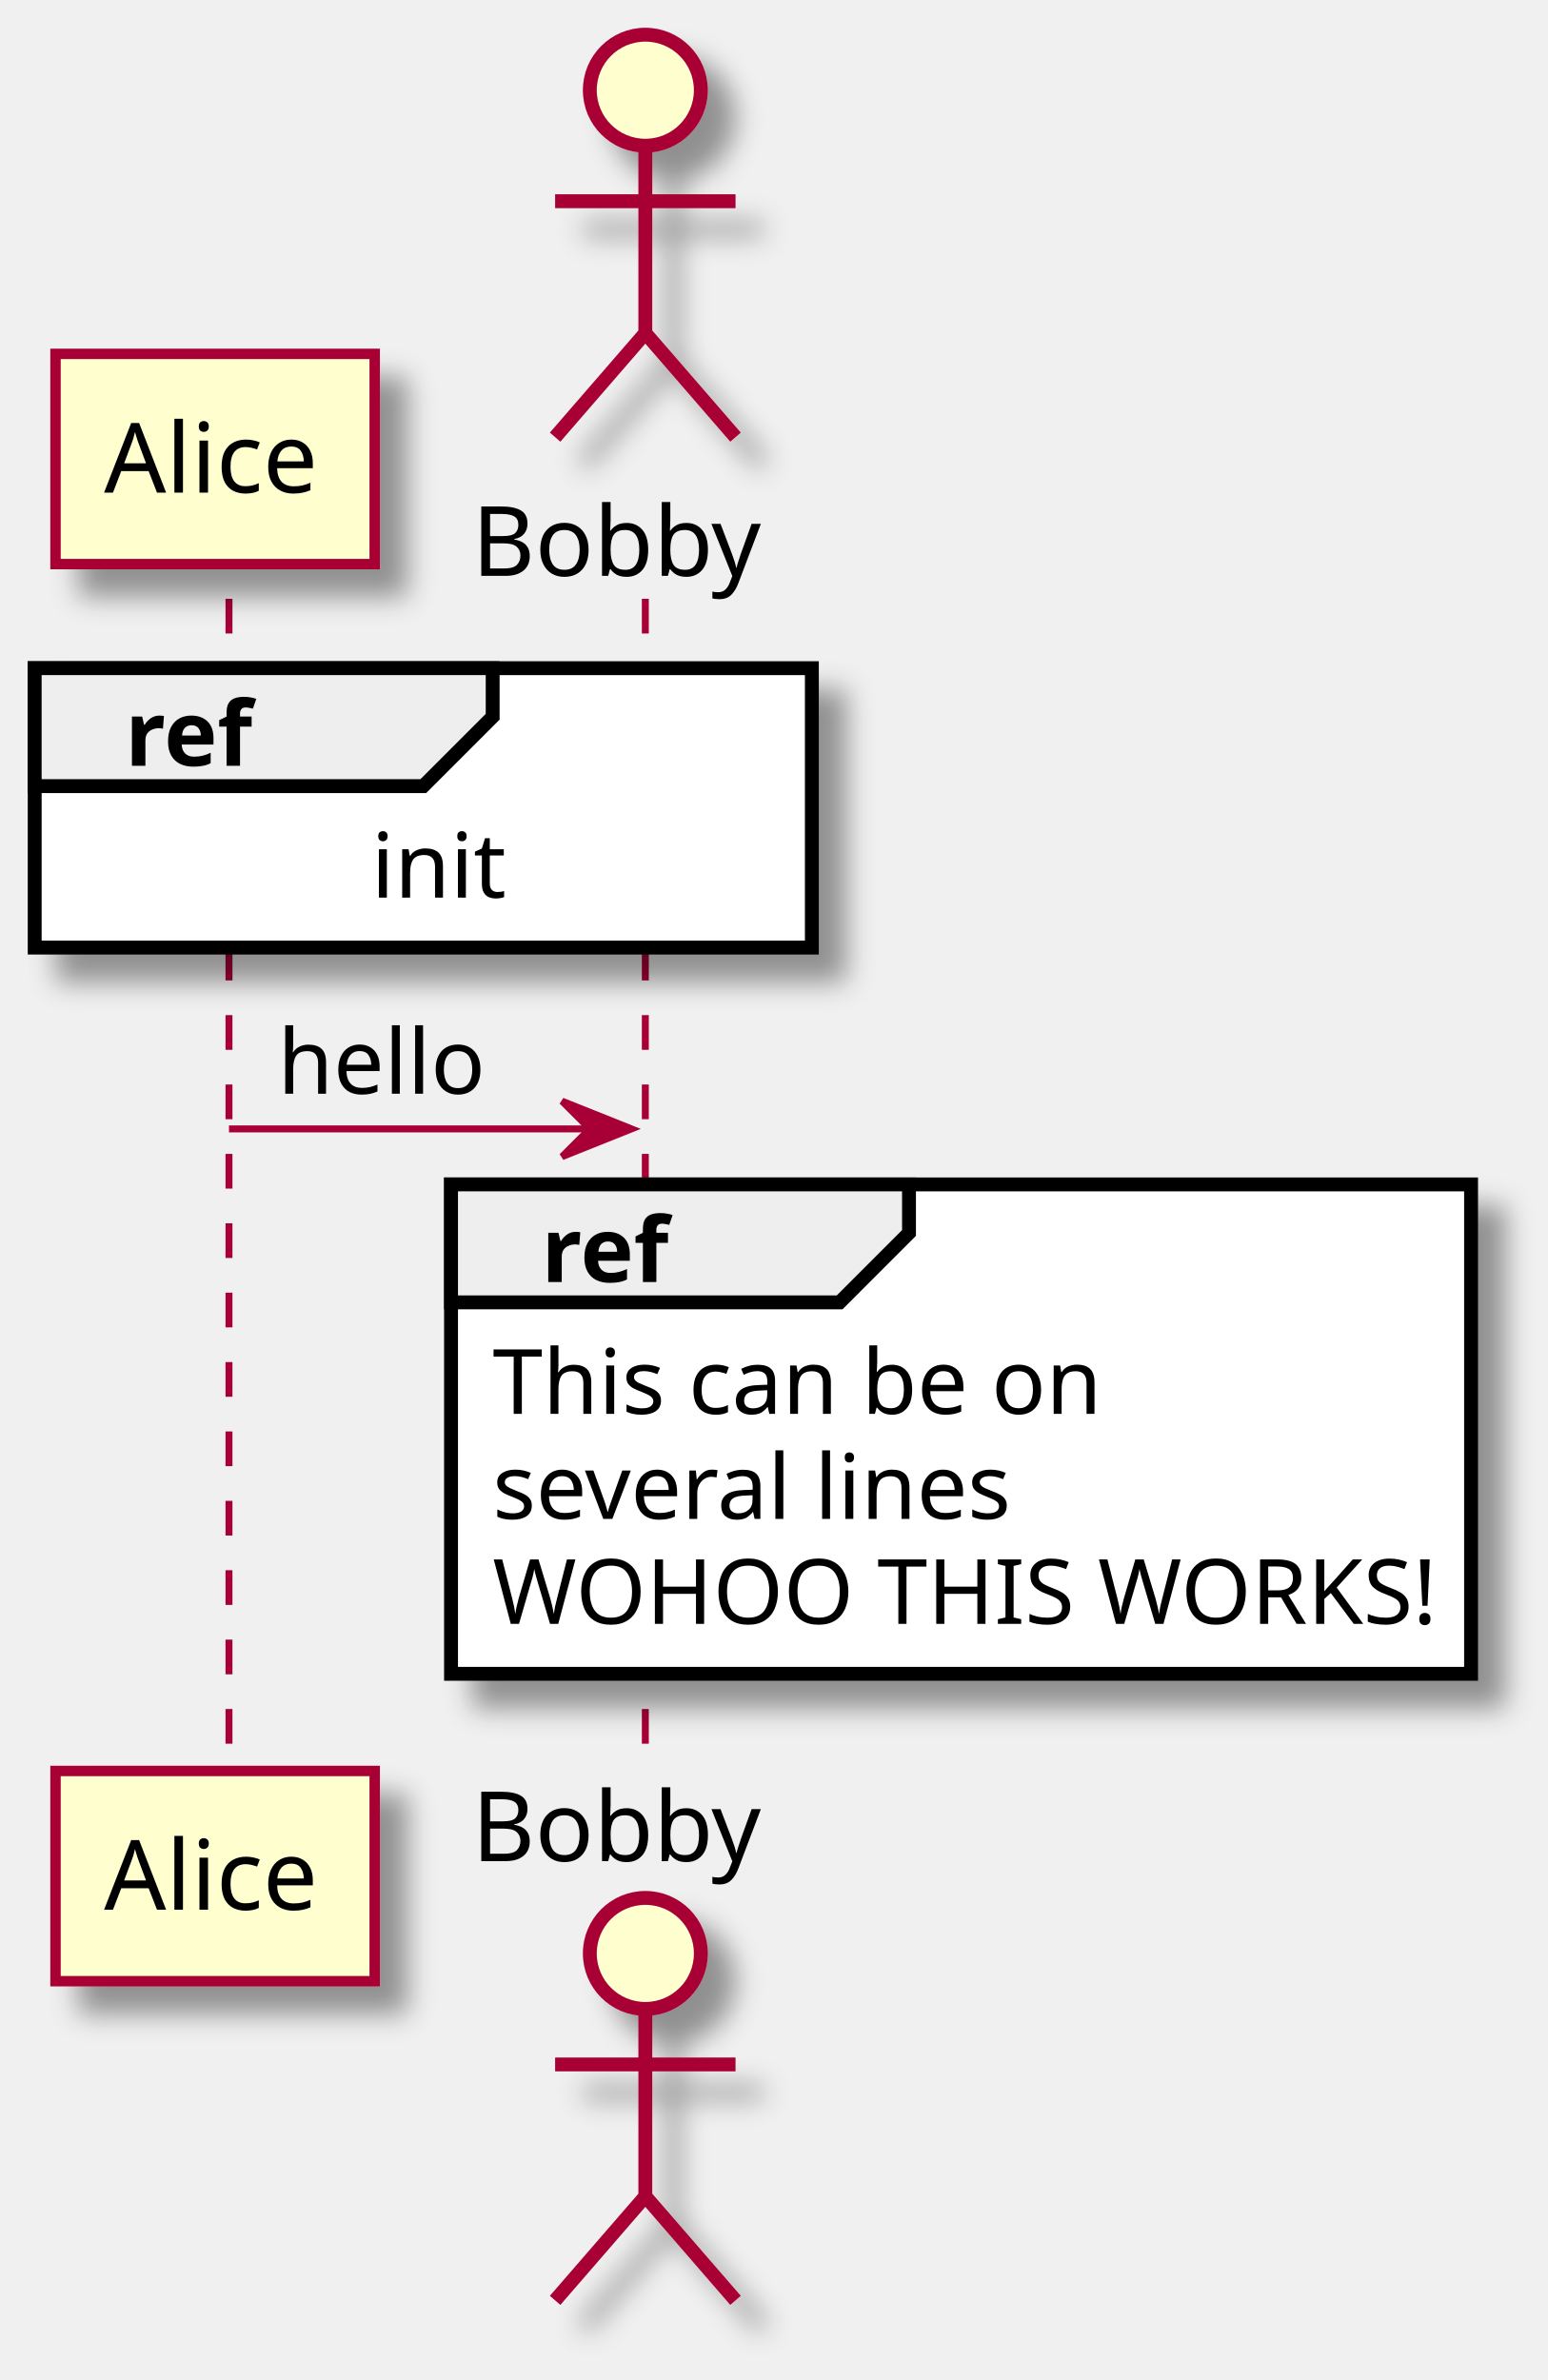
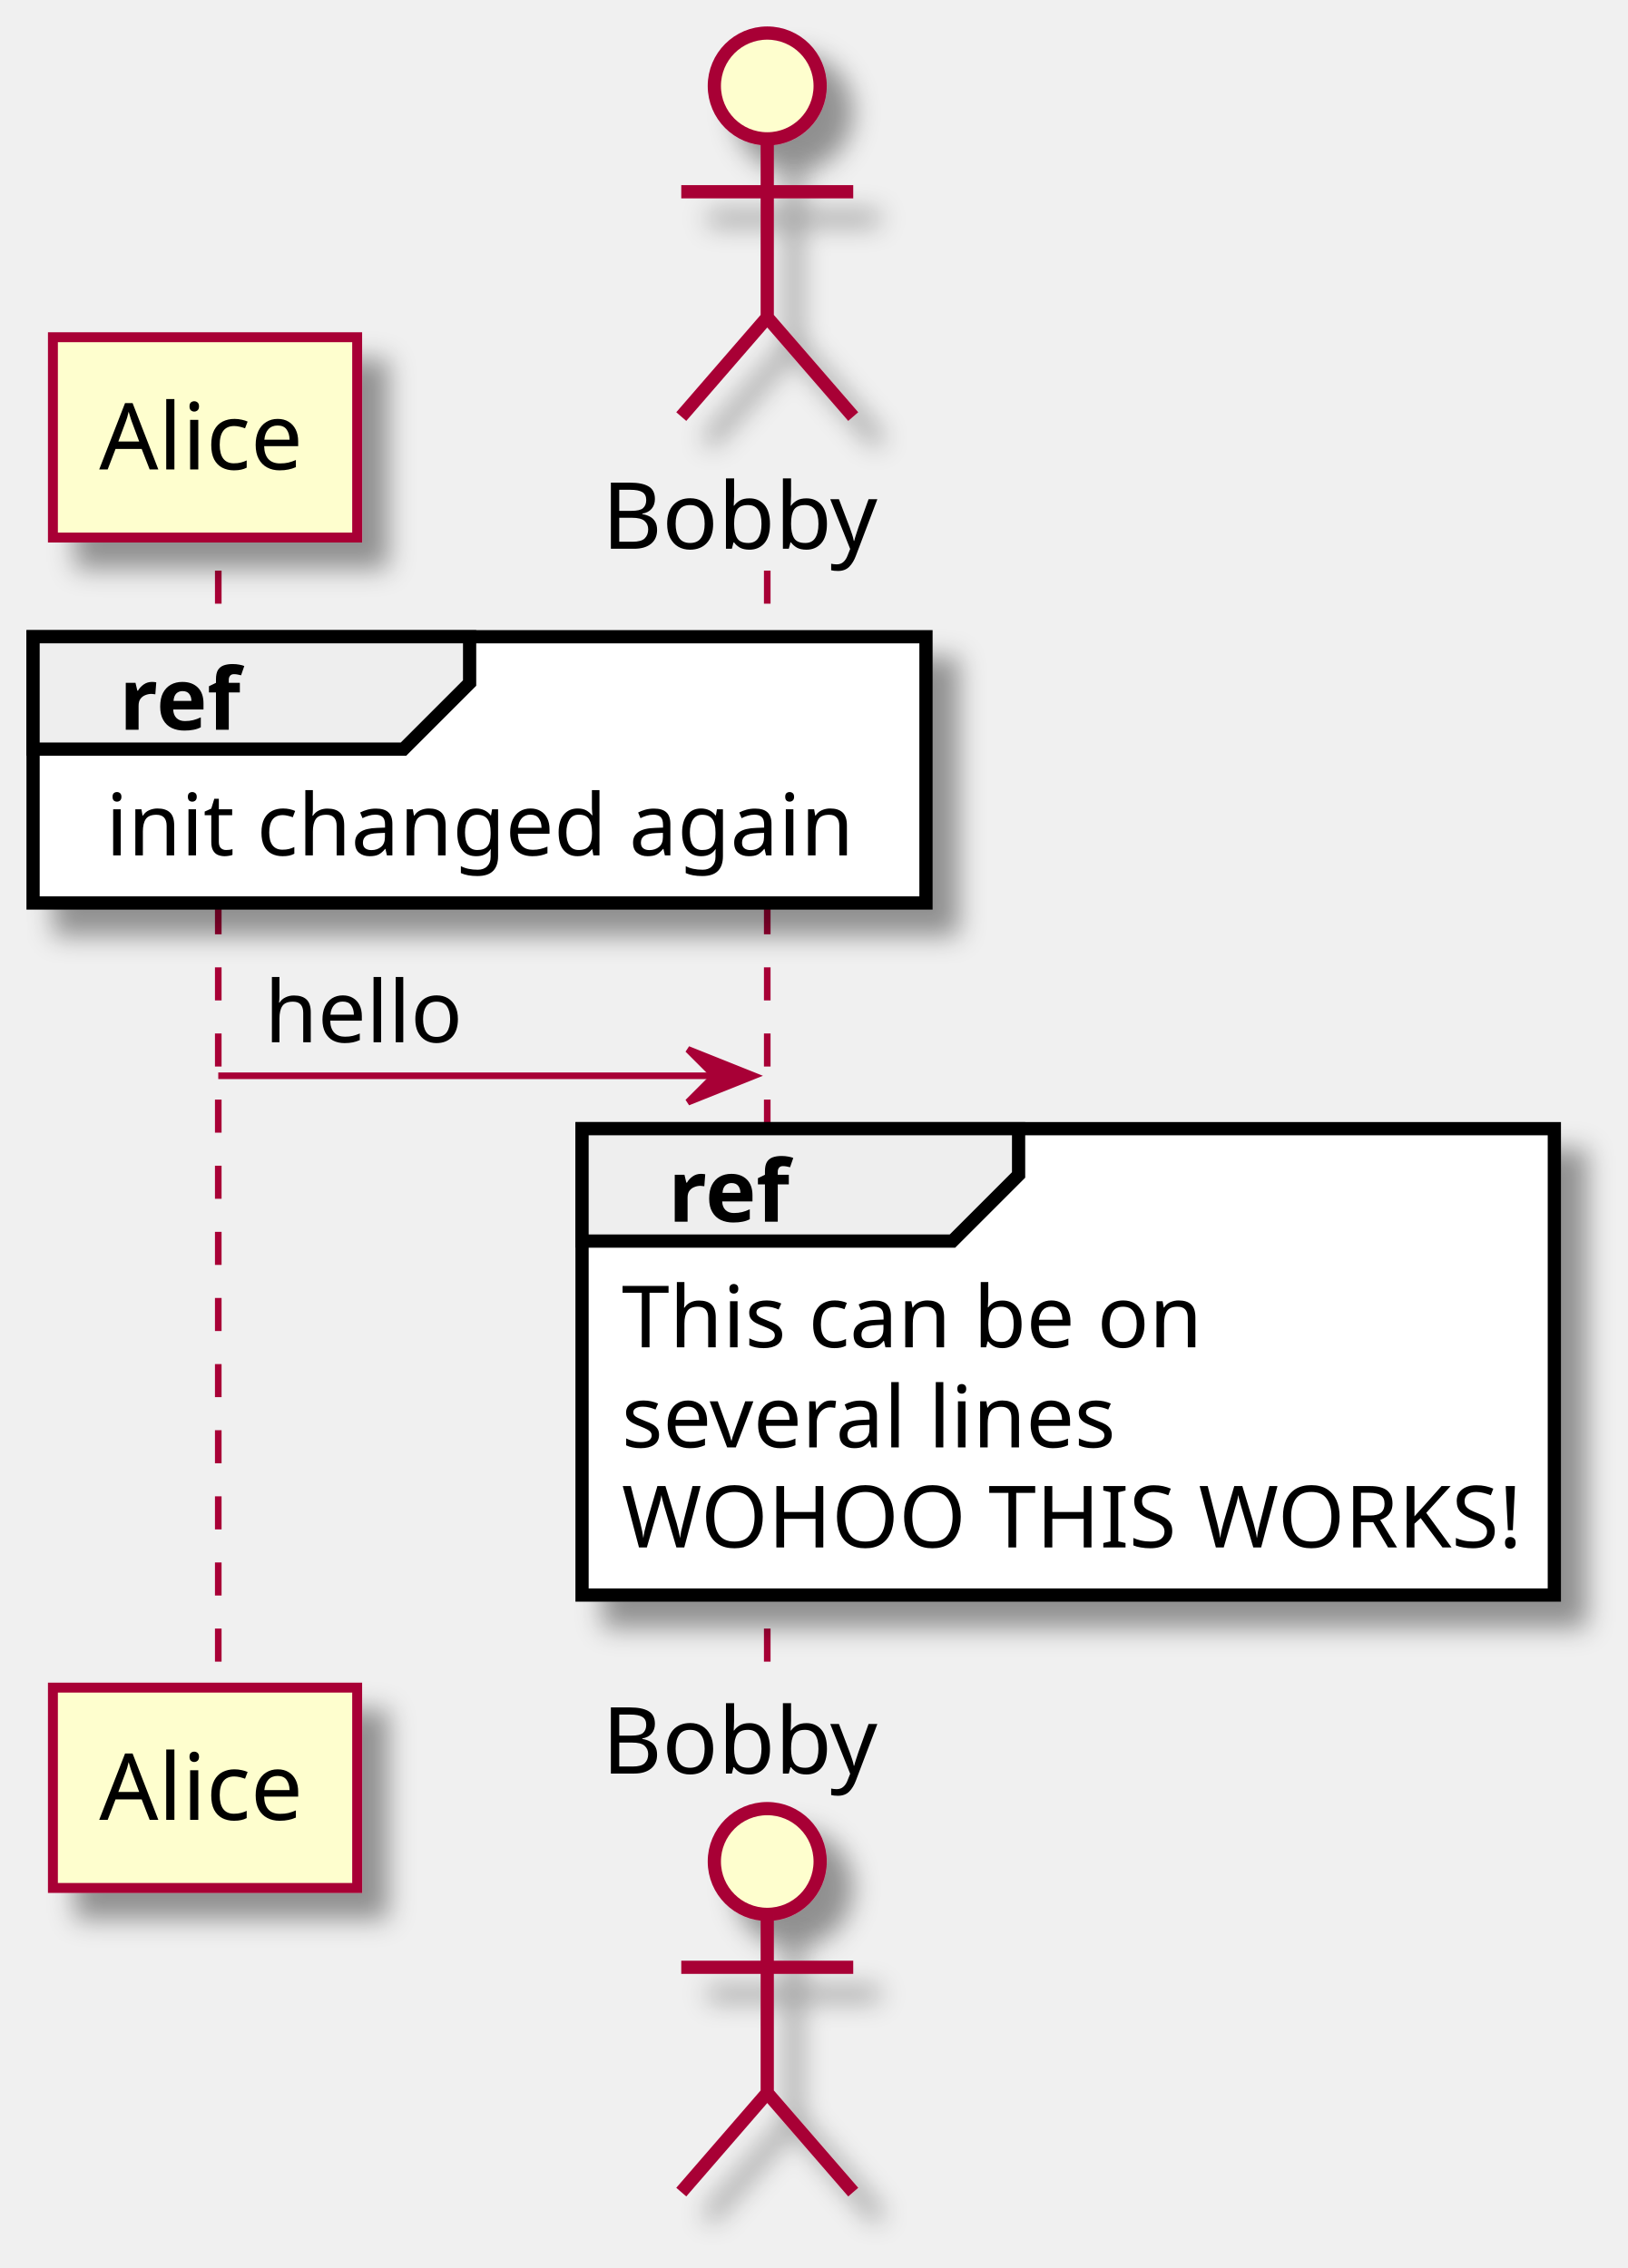
- <svg xmlns="http://www.w3.org/2000/svg" contentScriptType="application/ecmascript" contentStyleType="text/css" height="343px" preserveAspectRatio="none" style="width:223px;height:343px;" version="1.1" viewBox="0 0 223 343" width="223px" zoomAndPan="magnify">
+ <svg xmlns="http://www.w3.org/2000/svg" contentScriptType="application/ecmascript" contentStyleType="text/css" height="343px" preserveAspectRatio="none" style="width:246px;height:343px;" version="1.1" viewBox="0 0 246 343" width="246px" zoomAndPan="magnify">
  <defs>
-     <filter height="300%" id="ftei69s38sner" width="300%" x="-1" y="-1">
+     <filter height="300%" id="f3e0jqez2gvh3" width="300%" x="-1" y="-1">
      <feGaussianBlur result="blurOut" stdDeviation="2.0" />
      <feColorMatrix in="blurOut" result="blurOut2" type="matrix" values="0 0 0 0 0 0 0 0 0 0 0 0 0 0 0 0 0 0 .4 0" />
      <feOffset dx="4.0" dy="4.0" in="blurOut2" result="blurOut3" />
      <feBlend in="SourceGraphic" in2="blurOut3" mode="normal" />
    </filter>
  </defs>
  <g>
    <line style="stroke: #A80036; stroke-width: 1.0; stroke-dasharray: 5.0,5.0;" x1="33" x2="33" y1="86.297" y2="256.227" />
-     <line style="stroke: #A80036; stroke-width: 1.0; stroke-dasharray: 5.0,5.0;" x1="93" x2="93" y1="86.297" y2="256.227" />
-     <rect fill="#FEFECE" filter="url(#ftei69s38sner)" height="30.297" style="stroke: #A80036; stroke-width: 1.5;" width="46" x="8" y="51" />
+     <line style="stroke: #A80036; stroke-width: 1.0; stroke-dasharray: 5.0,5.0;" x1="116" x2="116" y1="86.297" y2="256.227" />
+     <rect fill="#FEFECE" filter="url(#f3e0jqez2gvh3)" height="30.297" style="stroke: #A80036; stroke-width: 1.5;" width="46" x="8" y="51" />
    <text fill="#000000" font-family="sans-serif" font-size="14" lengthAdjust="spacingAndGlyphs" textLength="32" x="15" y="70.995">Alice</text>
-     <rect fill="#FEFECE" filter="url(#ftei69s38sner)" height="30.297" style="stroke: #A80036; stroke-width: 1.5;" width="46" x="8" y="255.227" />
+     <rect fill="#FEFECE" filter="url(#f3e0jqez2gvh3)" height="30.297" style="stroke: #A80036; stroke-width: 1.5;" width="46" x="8" y="255.227" />
    <text fill="#000000" font-family="sans-serif" font-size="14" lengthAdjust="spacingAndGlyphs" textLength="32" x="15" y="275.222">Alice</text>
-     <text fill="#000000" font-family="sans-serif" font-size="14" lengthAdjust="spacingAndGlyphs" textLength="44" x="68" y="82.995">Bobby</text>
-     <ellipse cx="93" cy="13" fill="#FEFECE" filter="url(#ftei69s38sner)" rx="8" ry="8" style="stroke: #A80036; stroke-width: 2.0;" />
-     <path d="M93,21 L93,48 M80,29 L106,29 M93,48 L80,63 M93,48 L106,63 " fill="none" filter="url(#ftei69s38sner)" style="stroke: #A80036; stroke-width: 2.0;" />
-     <text fill="#000000" font-family="sans-serif" font-size="14" lengthAdjust="spacingAndGlyphs" textLength="44" x="68" y="268.222">Bobby</text>
-     <ellipse cx="93" cy="281.523" fill="#FEFECE" filter="url(#ftei69s38sner)" rx="8" ry="8" style="stroke: #A80036; stroke-width: 2.0;" />
-     <path d="M93,289.523 L93,316.523 M80,297.523 L106,297.523 M93,316.523 L80,331.523 M93,316.523 L106,331.523 " fill="none" filter="url(#ftei69s38sner)" style="stroke: #A80036; stroke-width: 2.0;" />
-     <rect fill="#FFFFFF" filter="url(#ftei69s38sner)" height="40.266" style="stroke: #000000; stroke-width: 2.0;" width="112" x="5" y="96.297" />
+     <text fill="#000000" font-family="sans-serif" font-size="14" lengthAdjust="spacingAndGlyphs" textLength="44" x="91" y="82.995">Bobby</text>
+     <ellipse cx="116" cy="13" fill="#FEFECE" filter="url(#f3e0jqez2gvh3)" rx="8" ry="8" style="stroke: #A80036; stroke-width: 2.0;" />
+     <path d="M116,21 L116,48 M103,29 L129,29 M116,48 L103,63 M116,48 L129,63 " fill="none" filter="url(#f3e0jqez2gvh3)" style="stroke: #A80036; stroke-width: 2.0;" />
+     <text fill="#000000" font-family="sans-serif" font-size="14" lengthAdjust="spacingAndGlyphs" textLength="44" x="91" y="268.222">Bobby</text>
+     <ellipse cx="116" cy="281.523" fill="#FEFECE" filter="url(#f3e0jqez2gvh3)" rx="8" ry="8" style="stroke: #A80036; stroke-width: 2.0;" />
+     <path d="M116,289.523 L116,316.523 M103,297.523 L129,297.523 M116,316.523 L103,331.523 M116,316.523 L129,331.523 " fill="none" filter="url(#f3e0jqez2gvh3)" style="stroke: #A80036; stroke-width: 2.0;" />
+     <rect fill="#FFFFFF" filter="url(#f3e0jqez2gvh3)" height="40.266" style="stroke: #000000; stroke-width: 2.0;" width="135" x="5" y="96.297" />
    <polygon fill="#EEEEEE" points="5,96.297,71,96.297,71,103.297,61,113.297,5,113.297,5,96.297" style="stroke: #000000; stroke-width: 2.0;" />
    <text fill="#000000" font-family="sans-serif" font-size="13" font-weight="bold" lengthAdjust="spacingAndGlyphs" textLength="21" x="18" y="110.364">ref</text>
-     <text fill="#000000" font-family="sans-serif" font-size="13" lengthAdjust="spacingAndGlyphs" textLength="19" x="53.5" y="129.364">init</text>
-     <polygon fill="#A80036" points="81,158.695,91,162.695,81,166.695,85,162.695" style="stroke: #A80036; stroke-width: 1.0;" />
-     <line style="stroke: #A80036; stroke-width: 1.0;" x1="33" x2="87" y1="162.695" y2="162.695" />
+     <text fill="#000000" font-family="sans-serif" font-size="13" lengthAdjust="spacingAndGlyphs" textLength="117" x="16" y="129.364">init changed again</text>
+     <polygon fill="#A80036" points="104,158.695,114,162.695,104,166.695,108,162.695" style="stroke: #A80036; stroke-width: 1.0;" />
+     <line style="stroke: #A80036; stroke-width: 1.0;" x1="33" x2="110" y1="162.695" y2="162.695" />
    <text fill="#000000" font-family="sans-serif" font-size="13" lengthAdjust="spacingAndGlyphs" textLength="30" x="40" y="157.629">hello</text>
-     <rect fill="#FFFFFF" filter="url(#ftei69s38sner)" height="70.531" style="stroke: #000000; stroke-width: 2.0;" width="147" x="65" y="170.695" />
-     <polygon fill="#EEEEEE" points="65,170.695,131,170.695,131,177.695,121,187.695,65,187.695,65,170.695" style="stroke: #000000; stroke-width: 2.0;" />
-     <text fill="#000000" font-family="sans-serif" font-size="13" font-weight="bold" lengthAdjust="spacingAndGlyphs" textLength="21" x="78" y="184.762">ref</text>
-     <text fill="#000000" font-family="sans-serif" font-size="13" lengthAdjust="spacingAndGlyphs" textLength="92" x="71" y="203.762">This can be on</text>
-     <text fill="#000000" font-family="sans-serif" font-size="13" lengthAdjust="spacingAndGlyphs" textLength="79" x="71" y="218.895">several lines</text>
-     <text fill="#000000" font-family="sans-serif" font-size="13" lengthAdjust="spacingAndGlyphs" textLength="139" x="71" y="234.028">WOHOO THIS WORKS!</text>
+     <rect fill="#FFFFFF" filter="url(#f3e0jqez2gvh3)" height="70.531" style="stroke: #000000; stroke-width: 2.0;" width="147" x="88" y="170.695" />
+     <polygon fill="#EEEEEE" points="88,170.695,154,170.695,154,177.695,144,187.695,88,187.695,88,170.695" style="stroke: #000000; stroke-width: 2.0;" />
+     <text fill="#000000" font-family="sans-serif" font-size="13" font-weight="bold" lengthAdjust="spacingAndGlyphs" textLength="21" x="101" y="184.762">ref</text>
+     <text fill="#000000" font-family="sans-serif" font-size="13" lengthAdjust="spacingAndGlyphs" textLength="92" x="94" y="203.762">This can be on</text>
+     <text fill="#000000" font-family="sans-serif" font-size="13" lengthAdjust="spacingAndGlyphs" textLength="79" x="94" y="218.895">several lines</text>
+     <text fill="#000000" font-family="sans-serif" font-size="13" lengthAdjust="spacingAndGlyphs" textLength="139" x="94" y="234.028">WOHOO THIS WORKS!</text>
  </g>
</svg>
